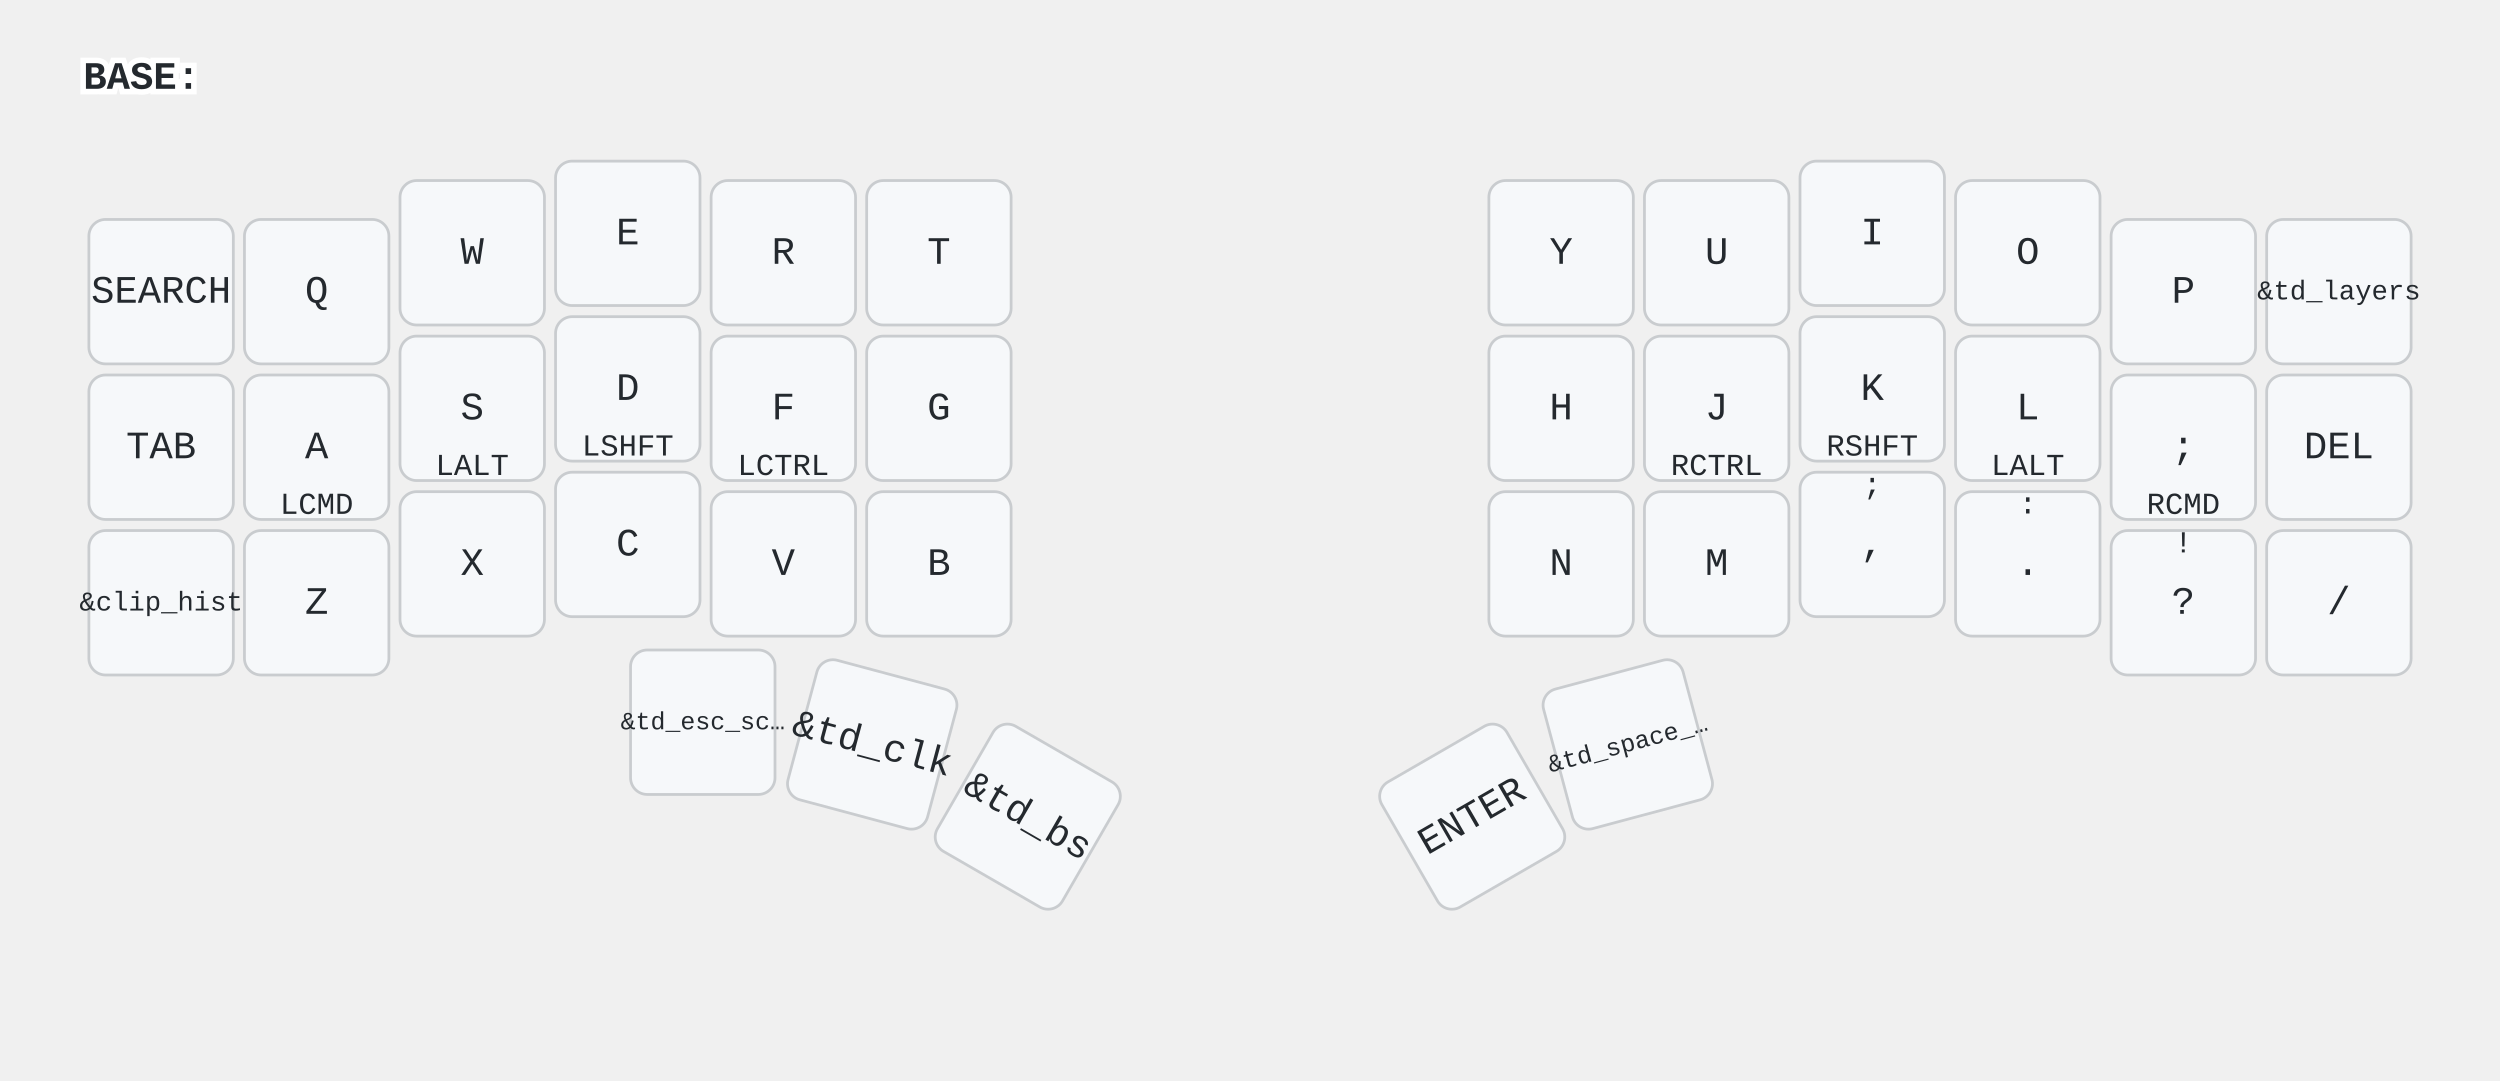
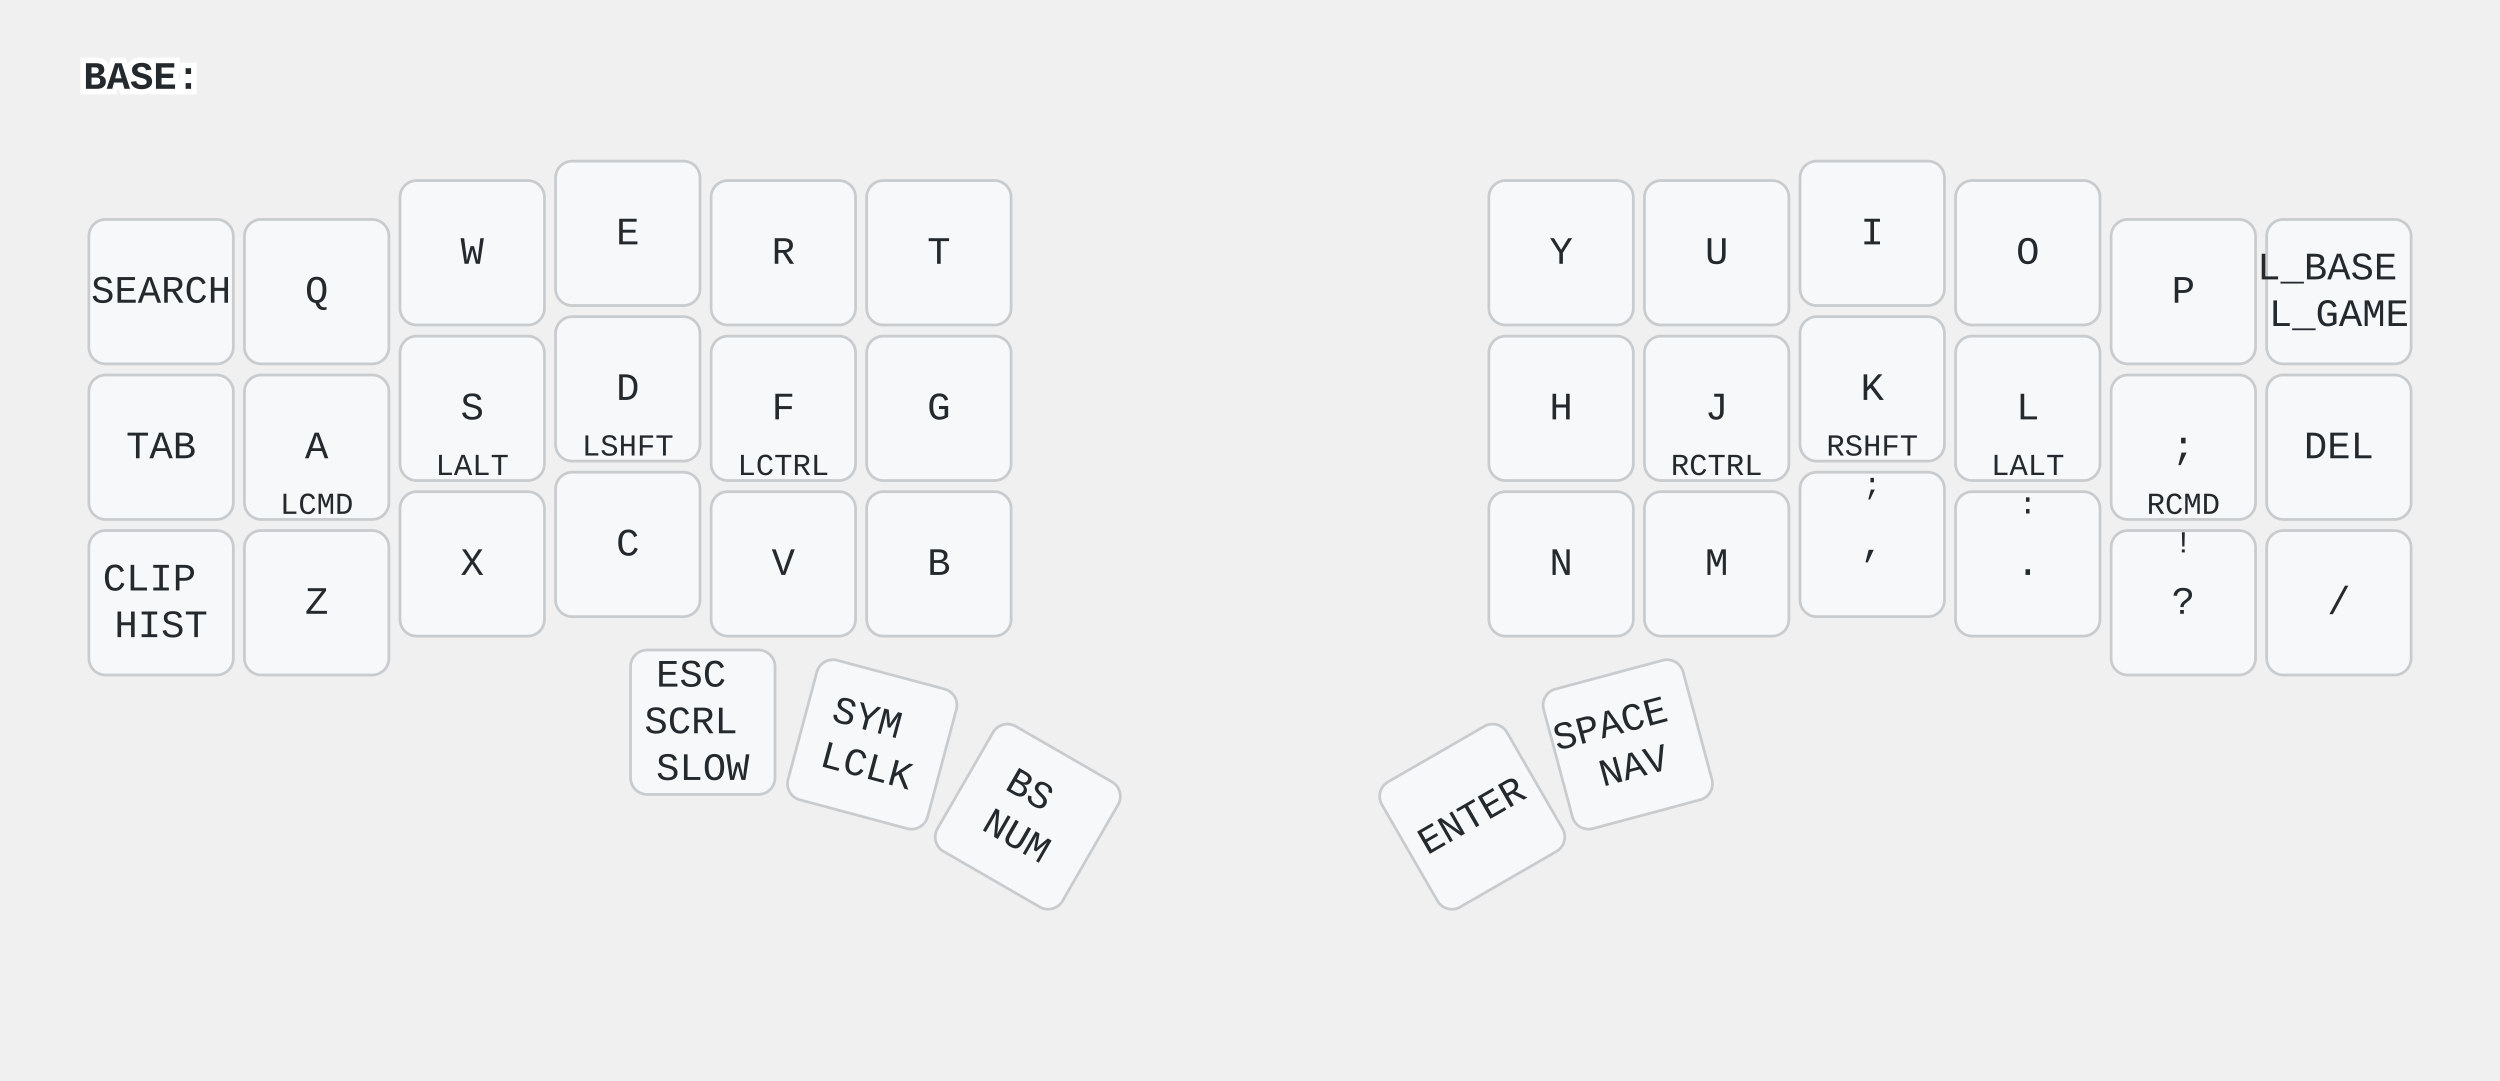
<svg xmlns="http://www.w3.org/2000/svg" width="900" height="389" viewBox="0 0 900 389" class="keymap">
  <style>/* inherit to force styles through use tags */
svg path {
    fill: inherit;
}

/* font and background color specifications */
svg.keymap {
    font-family: SFMono-Regular,Consolas,Liberation Mono,Menlo,monospace;
    font-size: 14px;
    font-kerning: normal;
    text-rendering: optimizeLegibility;
    fill: #24292e;
}

/* default key styling */
rect.key {
    fill: #f6f8fa;
}

rect.key, rect.combo {
    stroke: #c9cccf;
    stroke-width: 1;
}

/* default key side styling, only used is draw_key_sides is set */
rect.side {
    filter: brightness(90%);
}

/* color accent for combo boxes */
rect.combo, rect.combo-separate {
    fill: #cdf;
}

/* color accent for held keys */
rect.held, rect.combo.held {
    fill: #fdd;
}

/* color accent for ghost (optional) keys */
rect.ghost, rect.combo.ghost {
    stroke-dasharray: 4, 4;
    stroke-width: 2;
}

text {
    text-anchor: middle;
    dominant-baseline: middle;
}

/* styling for layer labels */
text.label {
    font-weight: bold;
    text-anchor: start;
    stroke: white;
    stroke-width: 4;
    paint-order: stroke;
}

/* styling for optional footer */
text.footer {
    text-anchor: end;
    dominant-baseline: auto;
    stroke: white;
    stroke-width: 4;
    paint-order: stroke;
}

/* styling for combo tap, and key non-tap label text */
text.combo, text.hold, text.shifted, text.left, text.right {
    font-size: 11px;
}

text.hold {
    text-anchor: middle;
    dominant-baseline: auto;
}

text.shifted {
    text-anchor: middle;
    dominant-baseline: hanging;
}

text.left {
    text-anchor: start;
}

text.right {
    text-anchor: end;
}

text.layer-activator {
    text-decoration: underline;
}

/* styling for hold/shifted label text in combo box */
text.combo.hold, text.combo.shifted, text.combo.left, text.combo.right {
    font-size: 8px;
}

/* lighter symbol for transparent keys */
text.trans {
    fill: #7b7e81;
}

/* styling for combo dendrons */
path.combo {
    stroke-width: 1;
    stroke: gray;
    fill: none;
}

/* Start Tabler Icons Cleanup */
/* cannot use height/width with glyphs */
.icon-tabler &gt; path {
    fill: inherit;
    stroke: inherit;
    stroke-width: 2;
}
/* hide tabler's default box */
.icon-tabler &gt; path[stroke="none"][fill="none"] {
    visibility: hidden;
}
/* End Tabler Icons Cleanup */

@media (prefers-color-scheme: dark) {
svg.keymap { fill: #d1d6db; }
rect.key { fill: #3f4750; }
rect.key, rect.combo { stroke: #60666c; }
rect.combo, rect.combo-separate { fill: #1f3d7a; }
rect.held, rect.combo.held { fill: #854747; }
text.label, text.footer { stroke: black; }
text.trans { fill: #7e8184; }
path.combo { stroke: #7f7f7f; }

}</style>
  <g transform="translate(30, 0)" class="layer-BASE">
    <text x="0" y="28" class="label" id="BASE">BASE:</text>
    <g transform="translate(0, 56)">
      <g transform="translate(28, 49)" class="key keypos-0">
        <rect rx="6" ry="6" x="-26" y="-26" width="52" height="52" class="key" />
        <text x="0" y="0" class="key tap">SEARCH</text>
      </g>
      <g transform="translate(84, 49)" class="key keypos-1">
        <rect rx="6" ry="6" x="-26" y="-26" width="52" height="52" class="key" />
        <text x="0" y="0" class="key tap">Q</text>
      </g>
      <g transform="translate(140, 35)" class="key keypos-2">
        <rect rx="6" ry="6" x="-26" y="-26" width="52" height="52" class="key" />
        <text x="0" y="0" class="key tap">W</text>
      </g>
      <g transform="translate(196, 28)" class="key keypos-3">
        <rect rx="6" ry="6" x="-26" y="-26" width="52" height="52" class="key" />
        <text x="0" y="0" class="key tap">E</text>
      </g>
      <g transform="translate(252, 35)" class="key keypos-4">
        <rect rx="6" ry="6" x="-26" y="-26" width="52" height="52" class="key" />
        <text x="0" y="0" class="key tap">R</text>
      </g>
      <g transform="translate(308, 35)" class="key keypos-5">
        <rect rx="6" ry="6" x="-26" y="-26" width="52" height="52" class="key" />
        <text x="0" y="0" class="key tap">T</text>
      </g>
      <g transform="translate(532, 35)" class="key keypos-6">
        <rect rx="6" ry="6" x="-26" y="-26" width="52" height="52" class="key" />
        <text x="0" y="0" class="key tap">Y</text>
      </g>
      <g transform="translate(588, 35)" class="key keypos-7">
        <rect rx="6" ry="6" x="-26" y="-26" width="52" height="52" class="key" />
        <text x="0" y="0" class="key tap">U</text>
      </g>
      <g transform="translate(644, 28)" class="key keypos-8">
        <rect rx="6" ry="6" x="-26" y="-26" width="52" height="52" class="key" />
        <text x="0" y="0" class="key tap">I</text>
      </g>
      <g transform="translate(700, 35)" class="key keypos-9">
        <rect rx="6" ry="6" x="-26" y="-26" width="52" height="52" class="key" />
        <text x="0" y="0" class="key tap">O</text>
      </g>
      <g transform="translate(756, 49)" class="key keypos-10">
        <rect rx="6" ry="6" x="-26" y="-26" width="52" height="52" class="key" />
        <text x="0" y="0" class="key tap">P</text>
      </g>
      <g transform="translate(812, 49)" class="key keypos-11">
        <rect rx="6" ry="6" x="-26" y="-26" width="52" height="52" class="key" />
        <text x="0" y="0" class="key tap">
-           <tspan style="font-size: 70%">&amp;td_layers</tspan>
+           <tspan x="0" dy="-0.6em">L_BASE</tspan>
+           <tspan x="0" dy="1.2em">L_GAME</tspan>
        </text>
      </g>
      <g transform="translate(28, 105)" class="key keypos-12">
        <rect rx="6" ry="6" x="-26" y="-26" width="52" height="52" class="key" />
        <text x="0" y="0" class="key tap">TAB</text>
      </g>
      <g transform="translate(84, 105)" class="key keypos-13">
        <rect rx="6" ry="6" x="-26" y="-26" width="52" height="52" class="key" />
        <text x="0" y="0" class="key tap">A</text>
        <text x="0" y="24" class="key hold">LCMD</text>
      </g>
      <g transform="translate(140, 91)" class="key keypos-14">
        <rect rx="6" ry="6" x="-26" y="-26" width="52" height="52" class="key" />
        <text x="0" y="0" class="key tap">S</text>
        <text x="0" y="24" class="key hold">LALT</text>
      </g>
      <g transform="translate(196, 84)" class="key keypos-15">
        <rect rx="6" ry="6" x="-26" y="-26" width="52" height="52" class="key" />
        <text x="0" y="0" class="key tap">D</text>
        <text x="0" y="24" class="key hold">LSHFT</text>
      </g>
      <g transform="translate(252, 91)" class="key keypos-16">
        <rect rx="6" ry="6" x="-26" y="-26" width="52" height="52" class="key" />
        <text x="0" y="0" class="key tap">F</text>
        <text x="0" y="24" class="key hold">LCTRL</text>
      </g>
      <g transform="translate(308, 91)" class="key keypos-17">
        <rect rx="6" ry="6" x="-26" y="-26" width="52" height="52" class="key" />
        <text x="0" y="0" class="key tap">G</text>
      </g>
      <g transform="translate(532, 91)" class="key keypos-18">
        <rect rx="6" ry="6" x="-26" y="-26" width="52" height="52" class="key" />
        <text x="0" y="0" class="key tap">H</text>
      </g>
      <g transform="translate(588, 91)" class="key keypos-19">
        <rect rx="6" ry="6" x="-26" y="-26" width="52" height="52" class="key" />
        <text x="0" y="0" class="key tap">J</text>
        <text x="0" y="24" class="key hold">RCTRL</text>
      </g>
      <g transform="translate(644, 84)" class="key keypos-20">
        <rect rx="6" ry="6" x="-26" y="-26" width="52" height="52" class="key" />
        <text x="0" y="0" class="key tap">K</text>
        <text x="0" y="24" class="key hold">RSHFT</text>
      </g>
      <g transform="translate(700, 91)" class="key keypos-21">
        <rect rx="6" ry="6" x="-26" y="-26" width="52" height="52" class="key" />
        <text x="0" y="0" class="key tap">L</text>
        <text x="0" y="24" class="key hold">LALT</text>
      </g>
      <g transform="translate(756, 105)" class="key keypos-22">
        <rect rx="6" ry="6" x="-26" y="-26" width="52" height="52" class="key" />
        <text x="0" y="0" class="key tap">;</text>
        <text x="0" y="24" class="key hold">RCMD</text>
      </g>
      <g transform="translate(812, 105)" class="key keypos-23">
        <rect rx="6" ry="6" x="-26" y="-26" width="52" height="52" class="key" />
        <text x="0" y="0" class="key tap">DEL</text>
      </g>
      <g transform="translate(28, 161)" class="key keypos-24">
        <rect rx="6" ry="6" x="-26" y="-26" width="52" height="52" class="key" />
        <text x="0" y="0" class="key tap">
-           <tspan style="font-size: 70%">&amp;clip_hist</tspan>
+           <tspan x="0" dy="-0.6em">CLIP</tspan>
+           <tspan x="0" dy="1.2em">HIST</tspan>
        </text>
      </g>
      <g transform="translate(84, 161)" class="key keypos-25">
        <rect rx="6" ry="6" x="-26" y="-26" width="52" height="52" class="key" />
        <text x="0" y="0" class="key tap">Z</text>
      </g>
      <g transform="translate(140, 147)" class="key keypos-26">
        <rect rx="6" ry="6" x="-26" y="-26" width="52" height="52" class="key" />
        <text x="0" y="0" class="key tap">X</text>
      </g>
      <g transform="translate(196, 140)" class="key keypos-27">
        <rect rx="6" ry="6" x="-26" y="-26" width="52" height="52" class="key" />
        <text x="0" y="0" class="key tap">C</text>
      </g>
      <g transform="translate(252, 147)" class="key keypos-28">
        <rect rx="6" ry="6" x="-26" y="-26" width="52" height="52" class="key" />
        <text x="0" y="0" class="key tap">V</text>
      </g>
      <g transform="translate(308, 147)" class="key keypos-29">
        <rect rx="6" ry="6" x="-26" y="-26" width="52" height="52" class="key" />
        <text x="0" y="0" class="key tap">B</text>
      </g>
      <g transform="translate(532, 147)" class="key keypos-30">
        <rect rx="6" ry="6" x="-26" y="-26" width="52" height="52" class="key" />
        <text x="0" y="0" class="key tap">N</text>
      </g>
      <g transform="translate(588, 147)" class="key keypos-31">
        <rect rx="6" ry="6" x="-26" y="-26" width="52" height="52" class="key" />
        <text x="0" y="0" class="key tap">M</text>
      </g>
      <g transform="translate(644, 140)" class="key keypos-32">
        <rect rx="6" ry="6" x="-26" y="-26" width="52" height="52" class="key" />
        <text x="0" y="0" class="key tap">,</text>
        <text x="0" y="-24" class="key shifted">;</text>
      </g>
      <g transform="translate(700, 147)" class="key keypos-33">
        <rect rx="6" ry="6" x="-26" y="-26" width="52" height="52" class="key" />
        <text x="0" y="0" class="key tap">.</text>
        <text x="0" y="-24" class="key shifted">:</text>
      </g>
      <g transform="translate(756, 161)" class="key keypos-34">
        <rect rx="6" ry="6" x="-26" y="-26" width="52" height="52" class="key" />
        <text x="0" y="0" class="key tap">?</text>
        <text x="0" y="-24" class="key shifted">!</text>
      </g>
      <g transform="translate(812, 161)" class="key keypos-35">
        <rect rx="6" ry="6" x="-26" y="-26" width="52" height="52" class="key" />
        <text x="0" y="0" class="key tap">/</text>
      </g>
      <g transform="translate(223, 204)" class="key keypos-36">
        <rect rx="6" ry="6" x="-26" y="-26" width="52" height="52" class="key" />
        <text x="0" y="0" class="key tap">
-           <tspan style="font-size: 64%">&amp;td_esc_sc…</tspan>
+           <tspan x="0" dy="-1.2em">ESC</tspan>
+           <tspan x="0" dy="1.2em">SCRL</tspan>
+           <tspan x="0" dy="1.2em">SLOW</tspan>
        </text>
      </g>
      <g transform="translate(284, 212) rotate(15.0)" class="key keypos-37">
        <rect rx="6" ry="6" x="-26" y="-26" width="52" height="52" class="key" />
-         <text x="0" y="0" class="key tap">&amp;td_clk</text>
+         <text x="0" y="0" class="key tap">
+           <tspan x="0" dy="-0.6em">SYM</tspan>
+           <tspan x="0" dy="1.2em">LCLK</tspan>
+         </text>
      </g>
      <g transform="translate(340, 238) rotate(30.0)" class="key keypos-38">
        <rect rx="6" ry="6" x="-26" y="-26" width="52" height="52" class="key" />
-         <text x="0" y="0" class="key tap">&amp;td_bs</text>
+         <text x="0" y="0" class="key tap">
+           <tspan x="0" dy="-0.6em">BS</tspan>
+           <tspan x="0" dy="1.2em">NUM</tspan>
+         </text>
      </g>
      <g transform="translate(500, 238) rotate(-30.0)" class="key keypos-39">
        <rect rx="6" ry="6" x="-26" y="-26" width="52" height="52" class="key" />
        <text x="0" y="0" class="key tap">ENTER</text>
      </g>
      <g transform="translate(556, 212) rotate(-15.0)" class="key keypos-40">
        <rect rx="6" ry="6" x="-26" y="-26" width="52" height="52" class="key" />
        <text x="0" y="0" class="key tap">
-           <tspan style="font-size: 64%">&amp;td_space_…</tspan>
+           <tspan x="0" dy="-0.6em">SPACE</tspan>
+           <tspan x="0" dy="1.2em">NAV</tspan>
        </text>
      </g>
    </g>
  </g>
</svg>
